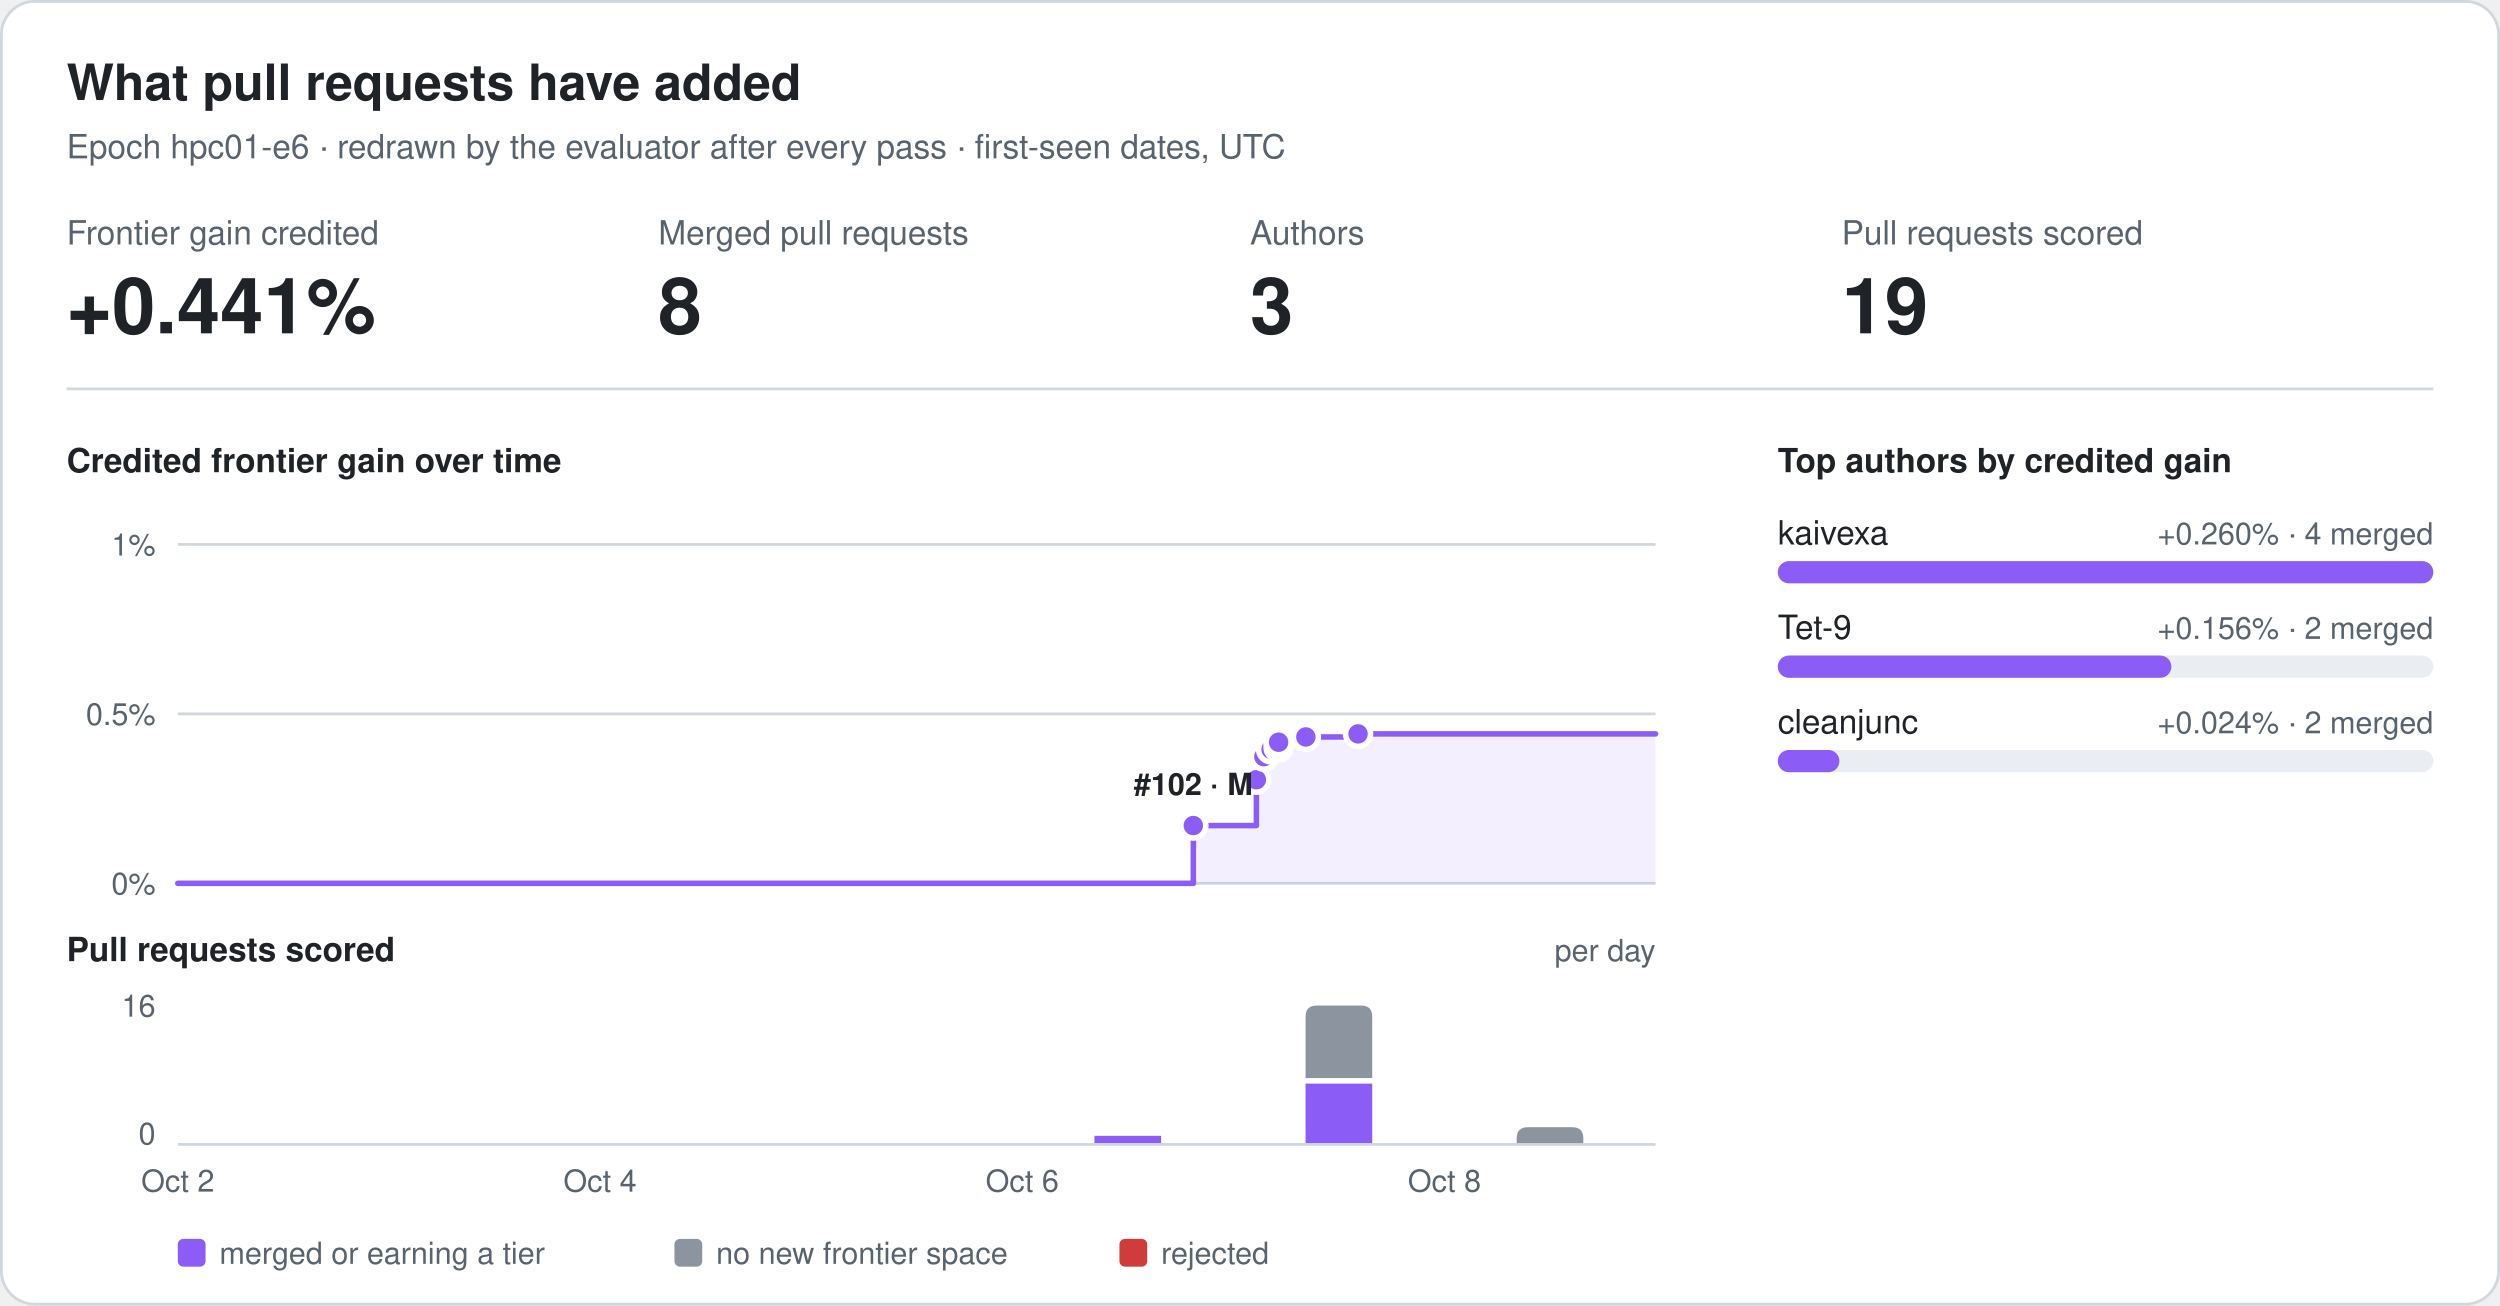
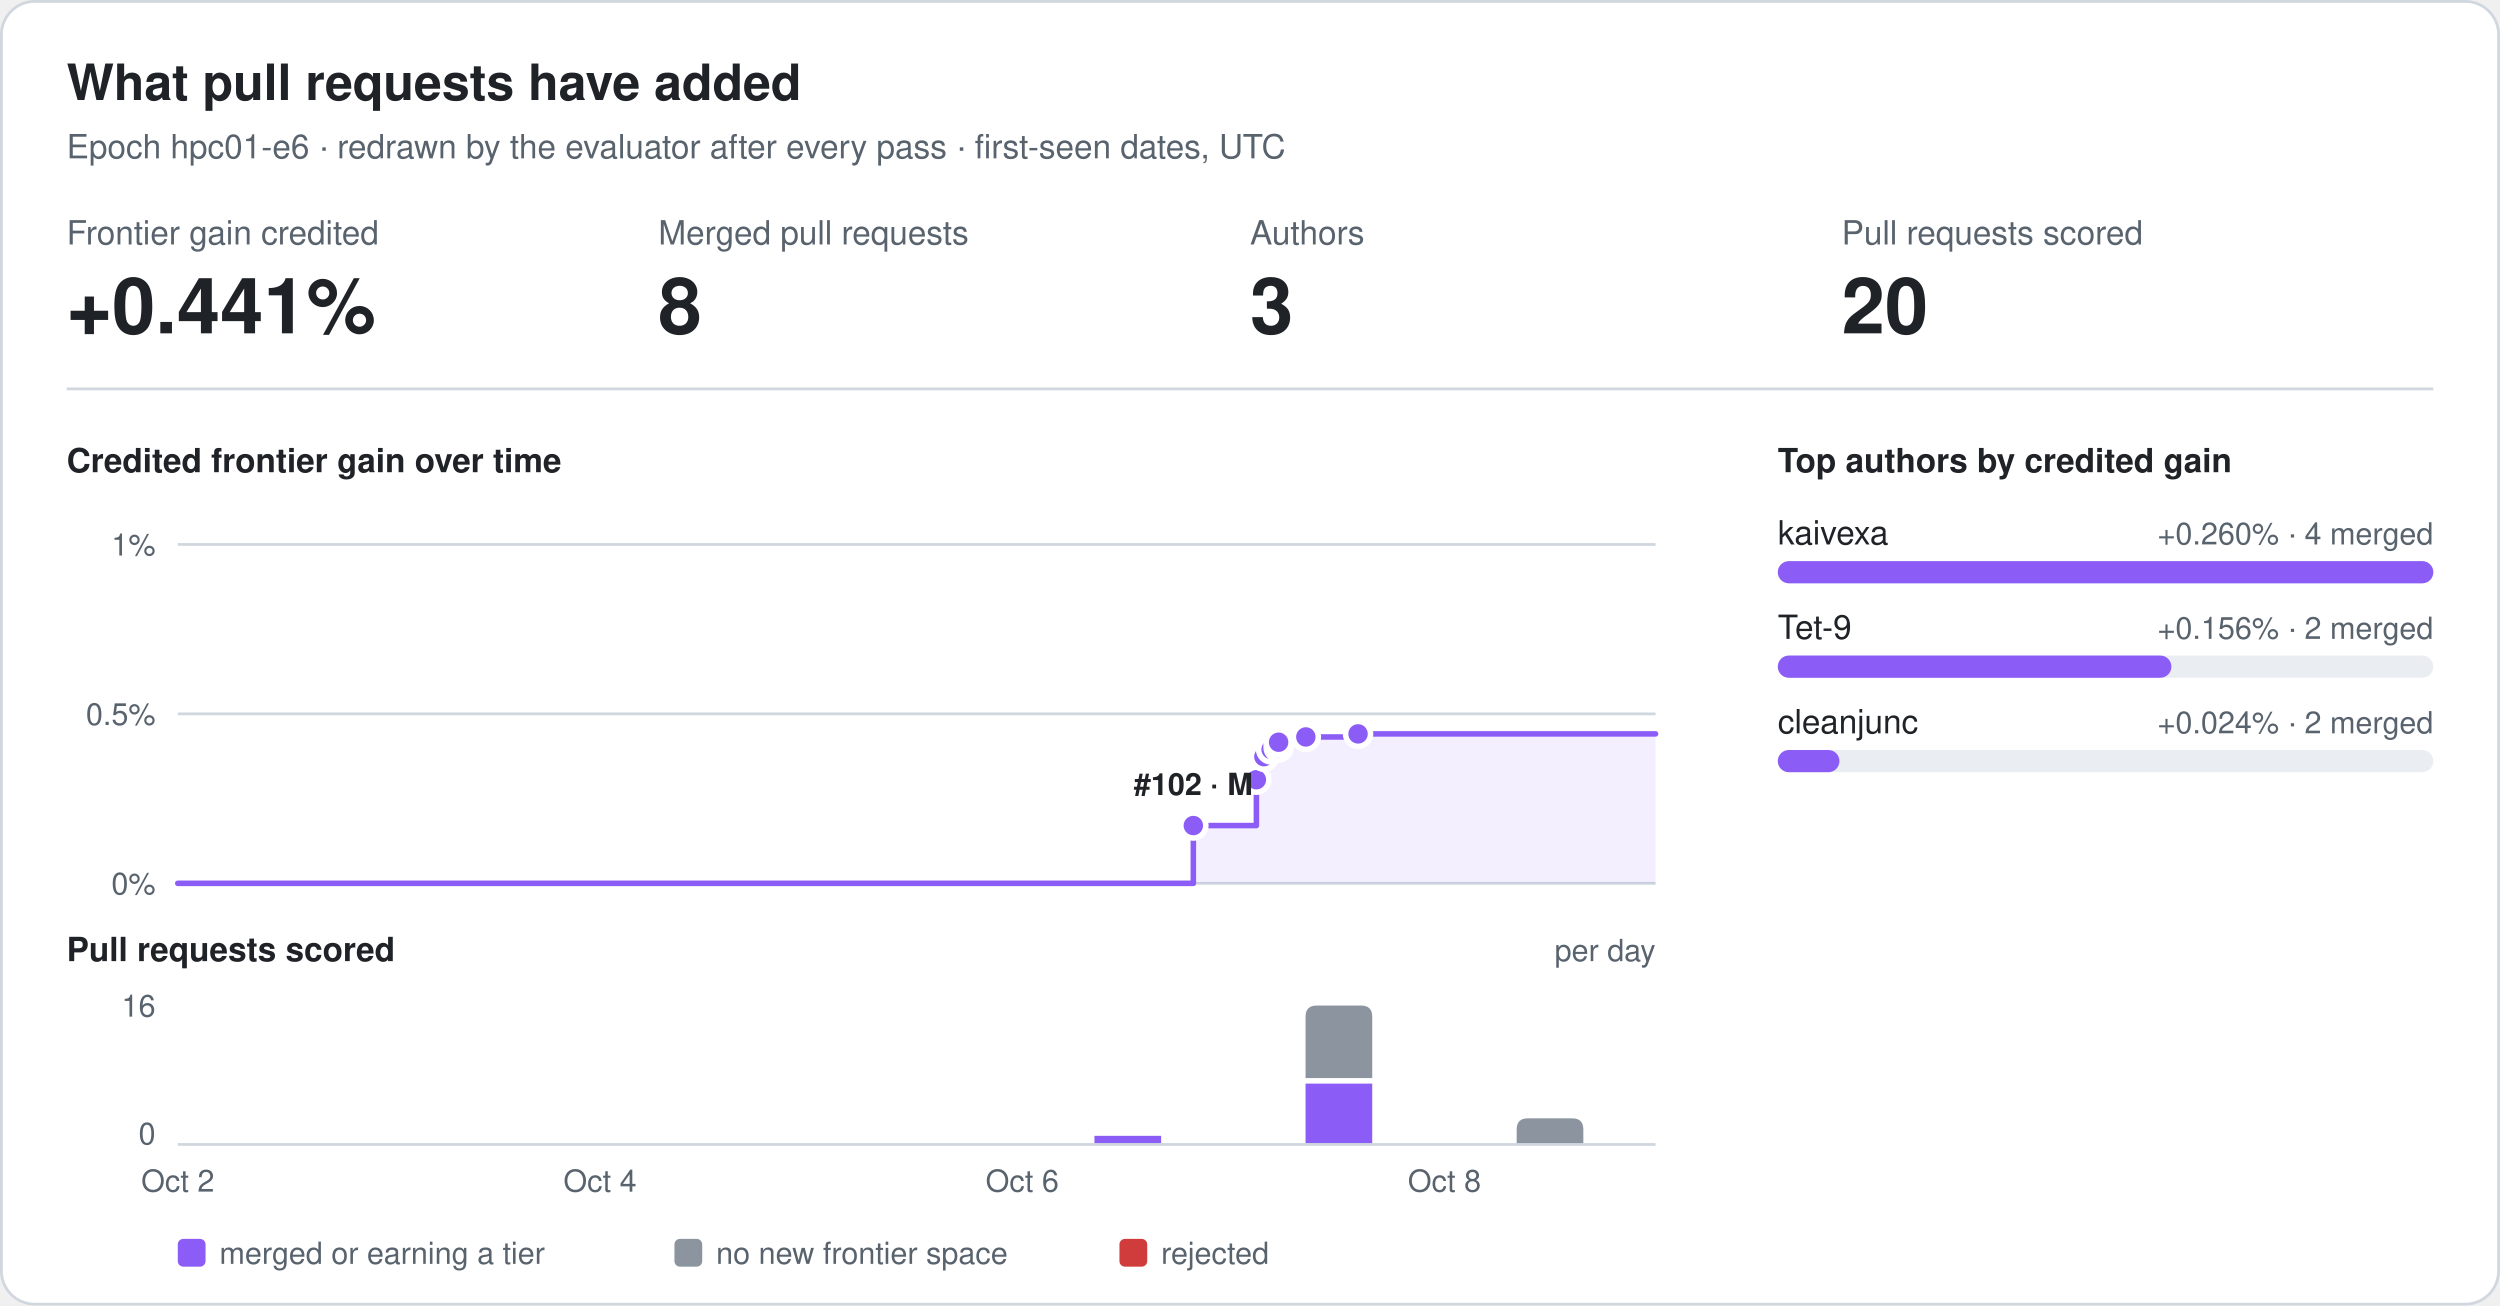
- <svg xmlns="http://www.w3.org/2000/svg" width="900" height="470" viewBox="0 0 900 470" font-family="-apple-system,BlinkMacSystemFont,'Segoe UI',Helvetica,Arial,sans-serif" role="img" aria-label="Frontier gain credited to merged pull requests: +0.441% from 8 merges, 19 pull requests scored">
+ <svg xmlns="http://www.w3.org/2000/svg" width="900" height="470" viewBox="0 0 900 470" font-family="-apple-system,BlinkMacSystemFont,'Segoe UI',Helvetica,Arial,sans-serif" role="img" aria-label="Frontier gain credited to merged pull requests: +0.441% from 8 merges, 20 pull requests scored">
  <style>
.bg{fill:#ffffff;stroke:#d0d7de}.t{fill:#1f2328}.m{fill:#59636e}.rule{stroke:#d0d7de}.ring{stroke:#ffffff}
.acc{fill:#8b5cf6}.accl{stroke:#8b5cf6}.wash{fill:#8b5cf6;fill-opacity:.1}.gry{fill:#8c959f}.rej{fill:#d03b3b}.track{fill:#eaeef2}.tk{stroke:#1f2328}
@media (prefers-color-scheme: dark){
.bg{fill:#0d1117;stroke:#30363d}.t{fill:#e6edf3}.m{fill:#9198a1}.rule{stroke:#30363d}.ring{stroke:#0d1117}
.acc{fill:#9a75f8}.accl{stroke:#9a75f8}.wash{fill:#9a75f8;fill-opacity:.14}.gry{fill:#9198a1}.rej{fill:#e5534b}.track{fill:#21262d}.tk{stroke:#e6edf3}}
</style>
  <rect class="bg" x="0.5" y="0.5" width="899" height="469" rx="12" />
  <text x="24.0" y="36.0" class="t" font-size="18" font-weight="600" text-anchor="start">What pull requests have added</text>
  <text x="24.0" y="57.0" class="m" font-size="12" font-weight="400" text-anchor="start">Epoch hpc01-e6 · redrawn by the evaluator after every pass · first-seen dates, UTC</text>
  <text x="24.0" y="88.0" class="m" font-size="12" font-weight="400" text-anchor="start">Frontier gain credited</text>
  <text x="24.0" y="120.0" class="t" font-size="28" font-weight="600" text-anchor="start">+0.441%</text>
  <text x="237.0" y="88.0" class="m" font-size="12" font-weight="400" text-anchor="start">Merged pull requests</text>
  <text x="237.0" y="120.0" class="t" font-size="28" font-weight="600" text-anchor="start">8</text>
  <text x="450.0" y="88.0" class="m" font-size="12" font-weight="400" text-anchor="start">Authors</text>
  <text x="450.0" y="120.0" class="t" font-size="28" font-weight="600" text-anchor="start">3</text>
  <text x="663.0" y="88.0" class="m" font-size="12" font-weight="400" text-anchor="start">Pull requests scored</text>
-   <text x="663.0" y="120.0" class="t" font-size="28" font-weight="600" text-anchor="start">19</text>
+   <text x="663.0" y="120.0" class="t" font-size="28" font-weight="600" text-anchor="start">20</text>
  <line class="rule" x1="24" x2="876" y1="140" y2="140" stroke-width="1" />
  <text x="24.0" y="170.0" class="t" font-size="12" font-weight="600" text-anchor="start">Credited frontier gain over time</text>
  <text x="24.0" y="346.0" class="t" font-size="12" font-weight="600" text-anchor="start">Pull requests scored</text>
  <line class="rule" x1="64" x2="596" y1="318.0" y2="318.0" stroke-width="1" />
  <text x="56.0" y="322.0" class="m" font-size="11" font-weight="400" text-anchor="end">0%</text>
  <line class="rule" x1="64" x2="596" y1="257.0" y2="257.0" stroke-width="1" />
  <text x="56.0" y="261.0" class="m" font-size="11" font-weight="400" text-anchor="end">0.5%</text>
  <line class="rule" x1="64" x2="596" y1="196.0" y2="196.0" stroke-width="1" />
  <text x="56.0" y="200.0" class="m" font-size="11" font-weight="400" text-anchor="end">1%</text>
  <polygon class="wash" points="64.0,318.0 429.6,318.0 429.6,297.2 452.3,297.2 452.3,280.7 455.0,280.7 455.0,272.4 457.6,272.4 457.6,269.8 460.3,269.8 460.3,269.1 460.3,269.1 460.3,267.2 470.1,267.2 470.1,265.3 488.9,265.3 488.9,264.2 596.0,264.2 596.0,318.0" />
  <polyline class="accl" points="64.0,318.0 429.6,318.0 429.6,297.2 452.3,297.2 452.3,280.7 455.0,280.7 455.0,272.4 457.6,272.4 457.6,269.8 460.3,269.8 460.3,269.1 460.3,269.1 460.3,267.2 470.1,267.2 470.1,265.3 488.9,265.3 488.9,264.2 596.0,264.2" fill="none" stroke-width="2" stroke-linejoin="round" stroke-linecap="round" />
  <circle class="acc ring" cx="429.6" cy="297.2" r="4.5" stroke-width="2" />
  <circle class="acc ring" cx="452.3" cy="280.7" r="4.5" stroke-width="2" />
  <circle class="acc ring" cx="455.0" cy="272.4" r="4.5" stroke-width="2" />
  <circle class="acc ring" cx="457.6" cy="269.8" r="4.5" stroke-width="2" />
  <circle class="acc ring" cx="460.3" cy="269.1" r="4.5" stroke-width="2" />
  <circle class="acc ring" cx="460.3" cy="267.2" r="4.5" stroke-width="2" />
  <circle class="acc ring" cx="470.1" cy="265.3" r="4.5" stroke-width="2" />
  <circle class="acc ring" cx="488.9" cy="264.2" r="4.5" stroke-width="2" />
  <text x="429.6" y="286.2" class="t" font-size="11" font-weight="600" text-anchor="middle">#102 · M</text>
  <rect class="acc" x="394.0" y="408.9" width="24.0" height="3.1" />
  <rect class="acc" x="470.0" y="390.1" width="24.0" height="21.9" />
  <path class="gry" d="M470.0,388.1V366.0Q470.0,362.0 474.0,362.0H490.0Q494.0,362.0 494.0,366.0V388.1Z" />
-   <path class="gry" d="M546.0,412.0V409.8Q546.0,405.8 550.0,405.8H566.0Q570.0,405.8 570.0,409.8V412.0Z" />
+   <path class="gry" d="M546.0,412.0V406.6Q546.0,402.6 550.0,402.6H566.0Q570.0,402.6 570.0,406.6V412.0Z" />
  <line class="rule" x1="64" x2="596" y1="412" y2="412" stroke-width="1" />
  <text x="56.0" y="366.0" class="m" font-size="11" font-weight="400" text-anchor="end">16</text>
  <text x="56.0" y="412.0" class="m" font-size="11" font-weight="400" text-anchor="end">0</text>
  <text x="596.0" y="346.0" class="m" font-size="11" font-weight="400" text-anchor="end">per day</text>
  <text x="64.0" y="429.0" class="m" font-size="11" font-weight="400" text-anchor="middle">Oct 2</text>
  <text x="216.0" y="429.0" class="m" font-size="11" font-weight="400" text-anchor="middle">Oct 4</text>
  <text x="368.0" y="429.0" class="m" font-size="11" font-weight="400" text-anchor="middle">Oct 6</text>
  <text x="520.0" y="429.0" class="m" font-size="11" font-weight="400" text-anchor="middle">Oct 8</text>
  <rect class="acc" x="64" y="446" width="10" height="10" rx="2" />
  <text x="79.0" y="455.0" class="m" font-size="11" font-weight="400" text-anchor="start">merged or earning a tier</text>
  <rect class="gry" x="242.8" y="446" width="10" height="10" rx="2" />
  <text x="257.8" y="455.0" class="m" font-size="11" font-weight="400" text-anchor="start">no new frontier space</text>
  <rect class="rej" x="403.0" y="446" width="10" height="10" rx="2" />
  <text x="418.0" y="455.0" class="m" font-size="11" font-weight="400" text-anchor="start">rejected</text>
  <text x="640.0" y="170.0" class="t" font-size="12" font-weight="600" text-anchor="start">Top authors by credited gain</text>
  <text x="640.0" y="196.0" class="t" font-size="12" font-weight="400" text-anchor="start">kaivexa</text>
  <text x="876.0" y="196.0" class="m" font-size="11" font-weight="400" text-anchor="end">+0.260% · 4 merged</text>
  <rect class="track" x="640" y="202" width="236" height="8" rx="4" />
  <rect class="acc" x="640" y="202" width="236.0" height="8" rx="4" />
  <text x="640.0" y="230.0" class="t" font-size="12" font-weight="400" text-anchor="start">Tet-9</text>
  <text x="876.0" y="230.0" class="m" font-size="11" font-weight="400" text-anchor="end">+0.156% · 2 merged</text>
  <rect class="track" x="640" y="236" width="236" height="8" rx="4" />
  <rect class="acc" x="640" y="236" width="141.7" height="8" rx="4" />
  <text x="640.0" y="264.0" class="t" font-size="12" font-weight="400" text-anchor="start">cleanjunc</text>
  <text x="876.0" y="264.0" class="m" font-size="11" font-weight="400" text-anchor="end">+0.024% · 2 merged</text>
  <rect class="track" x="640" y="270" width="236" height="8" rx="4" />
  <rect class="acc" x="640" y="270" width="22.2" height="8" rx="4" />
</svg>
